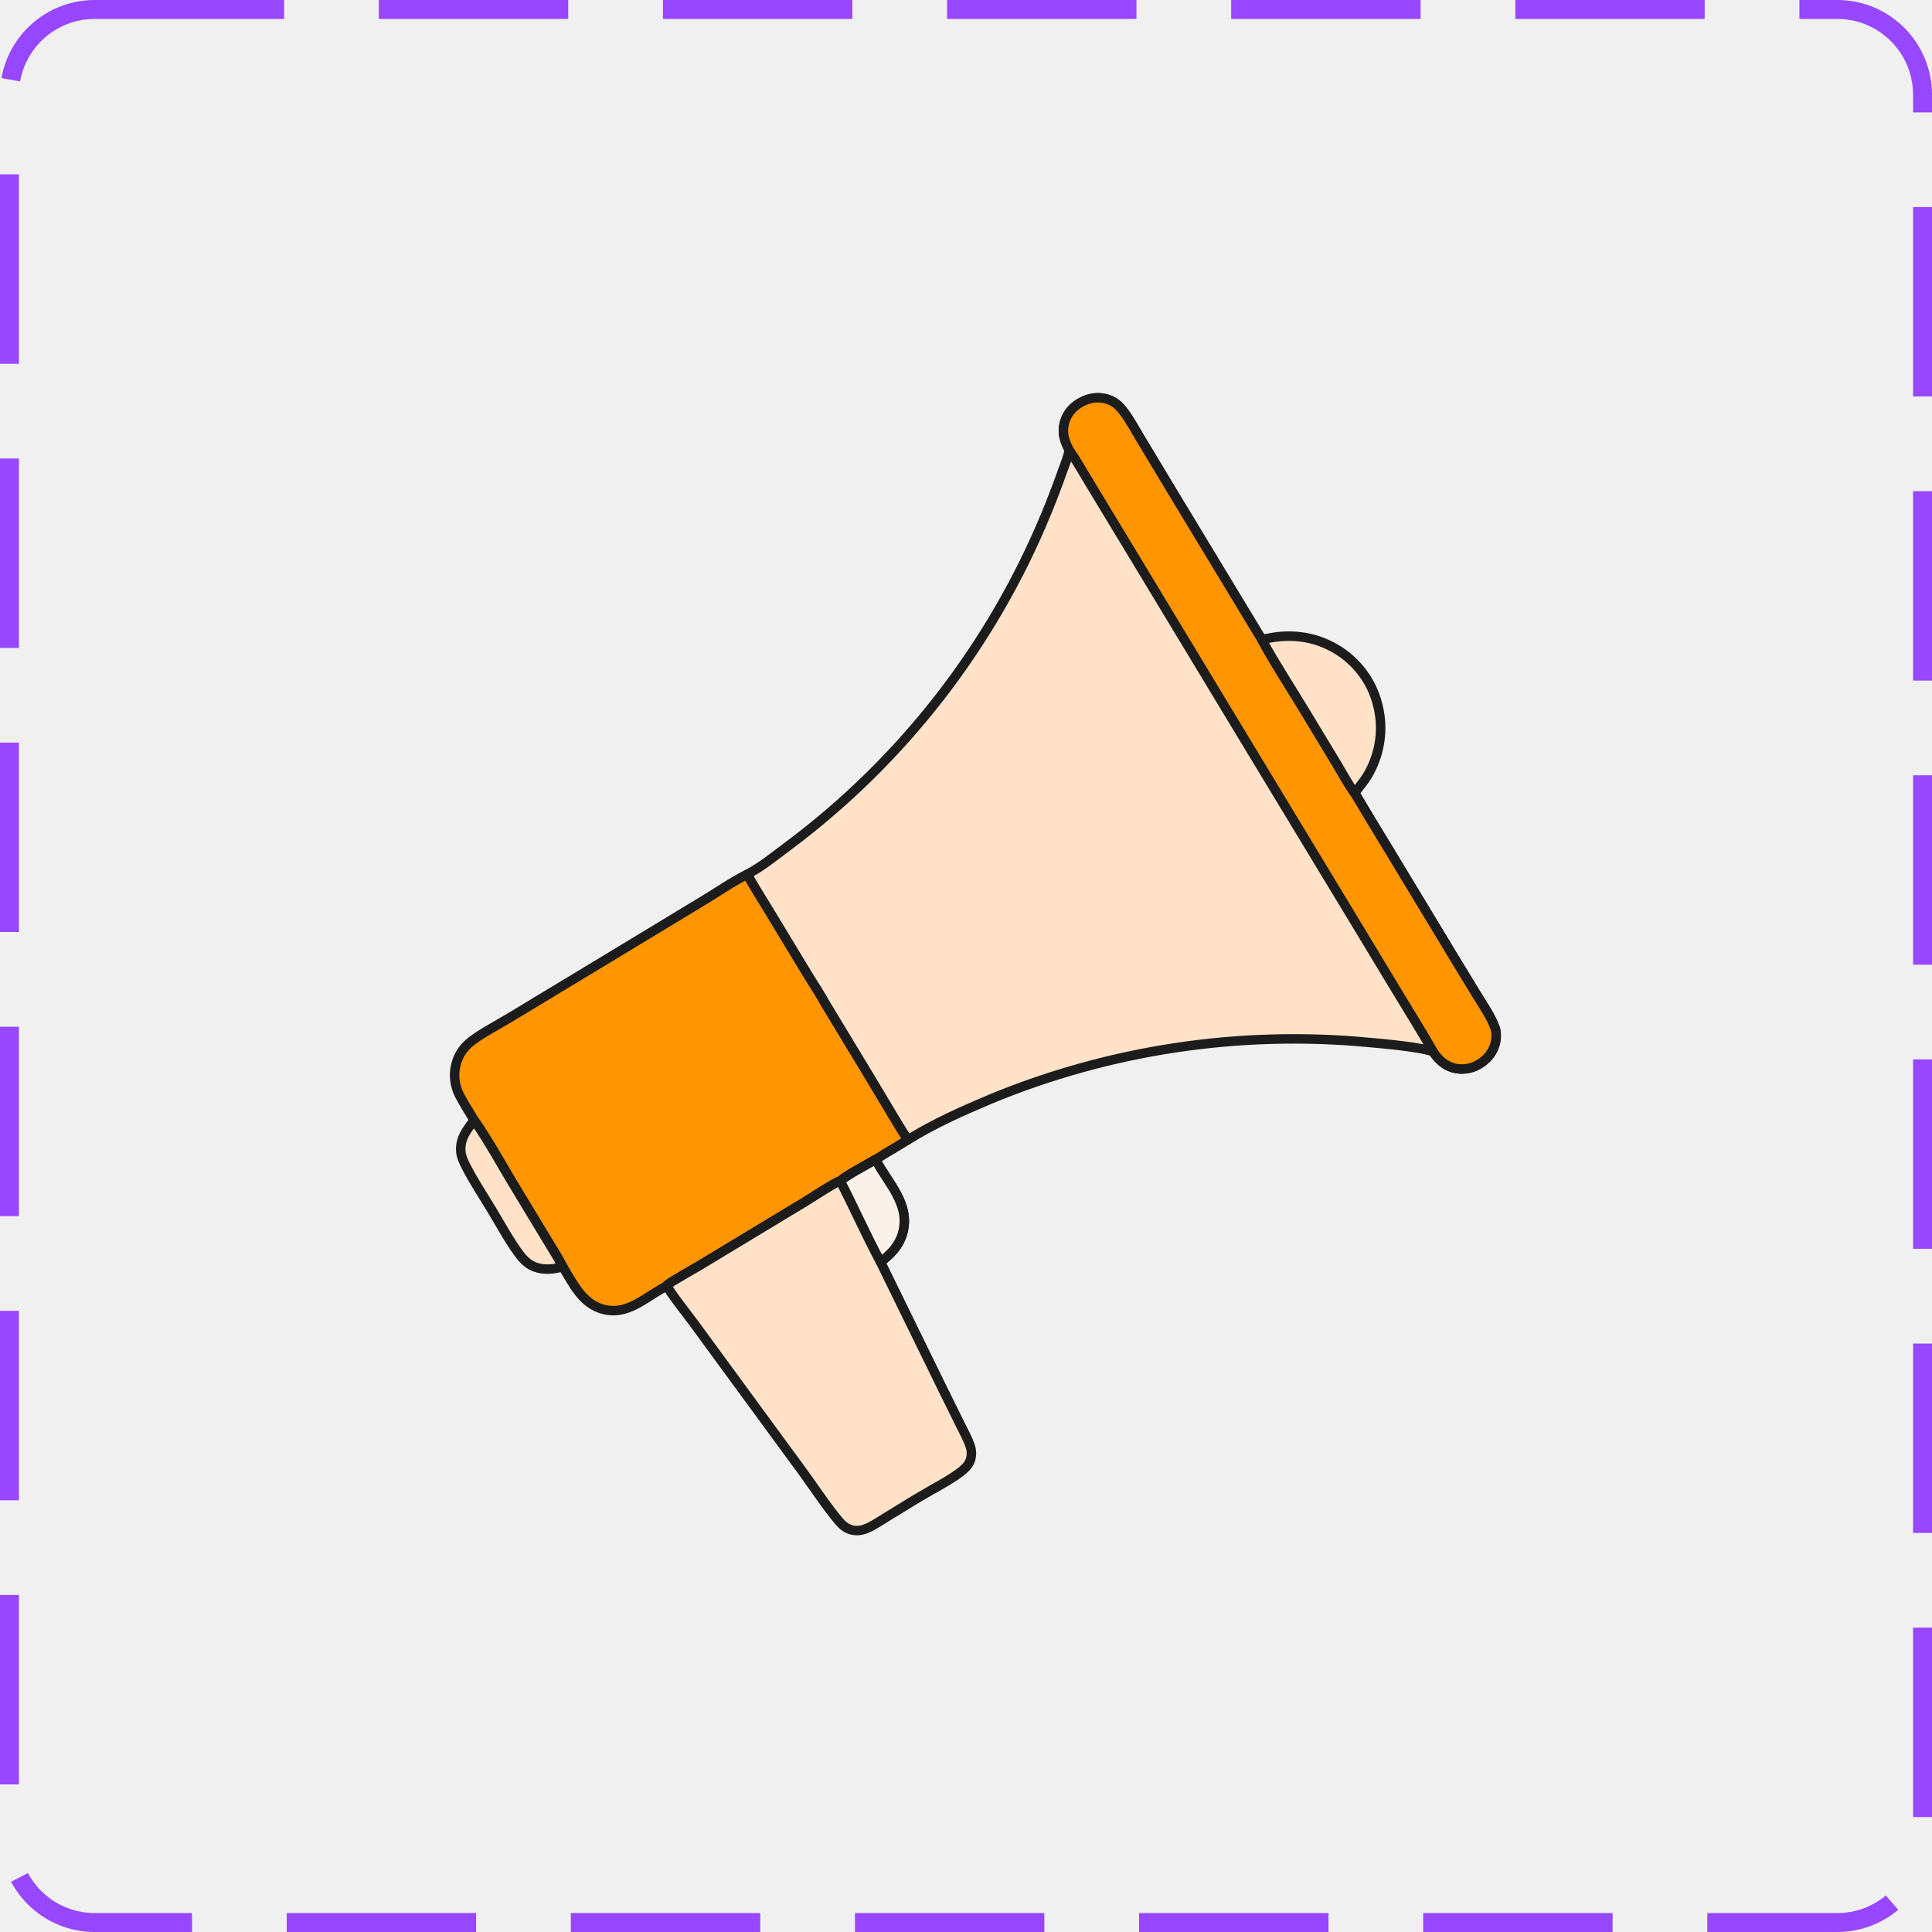
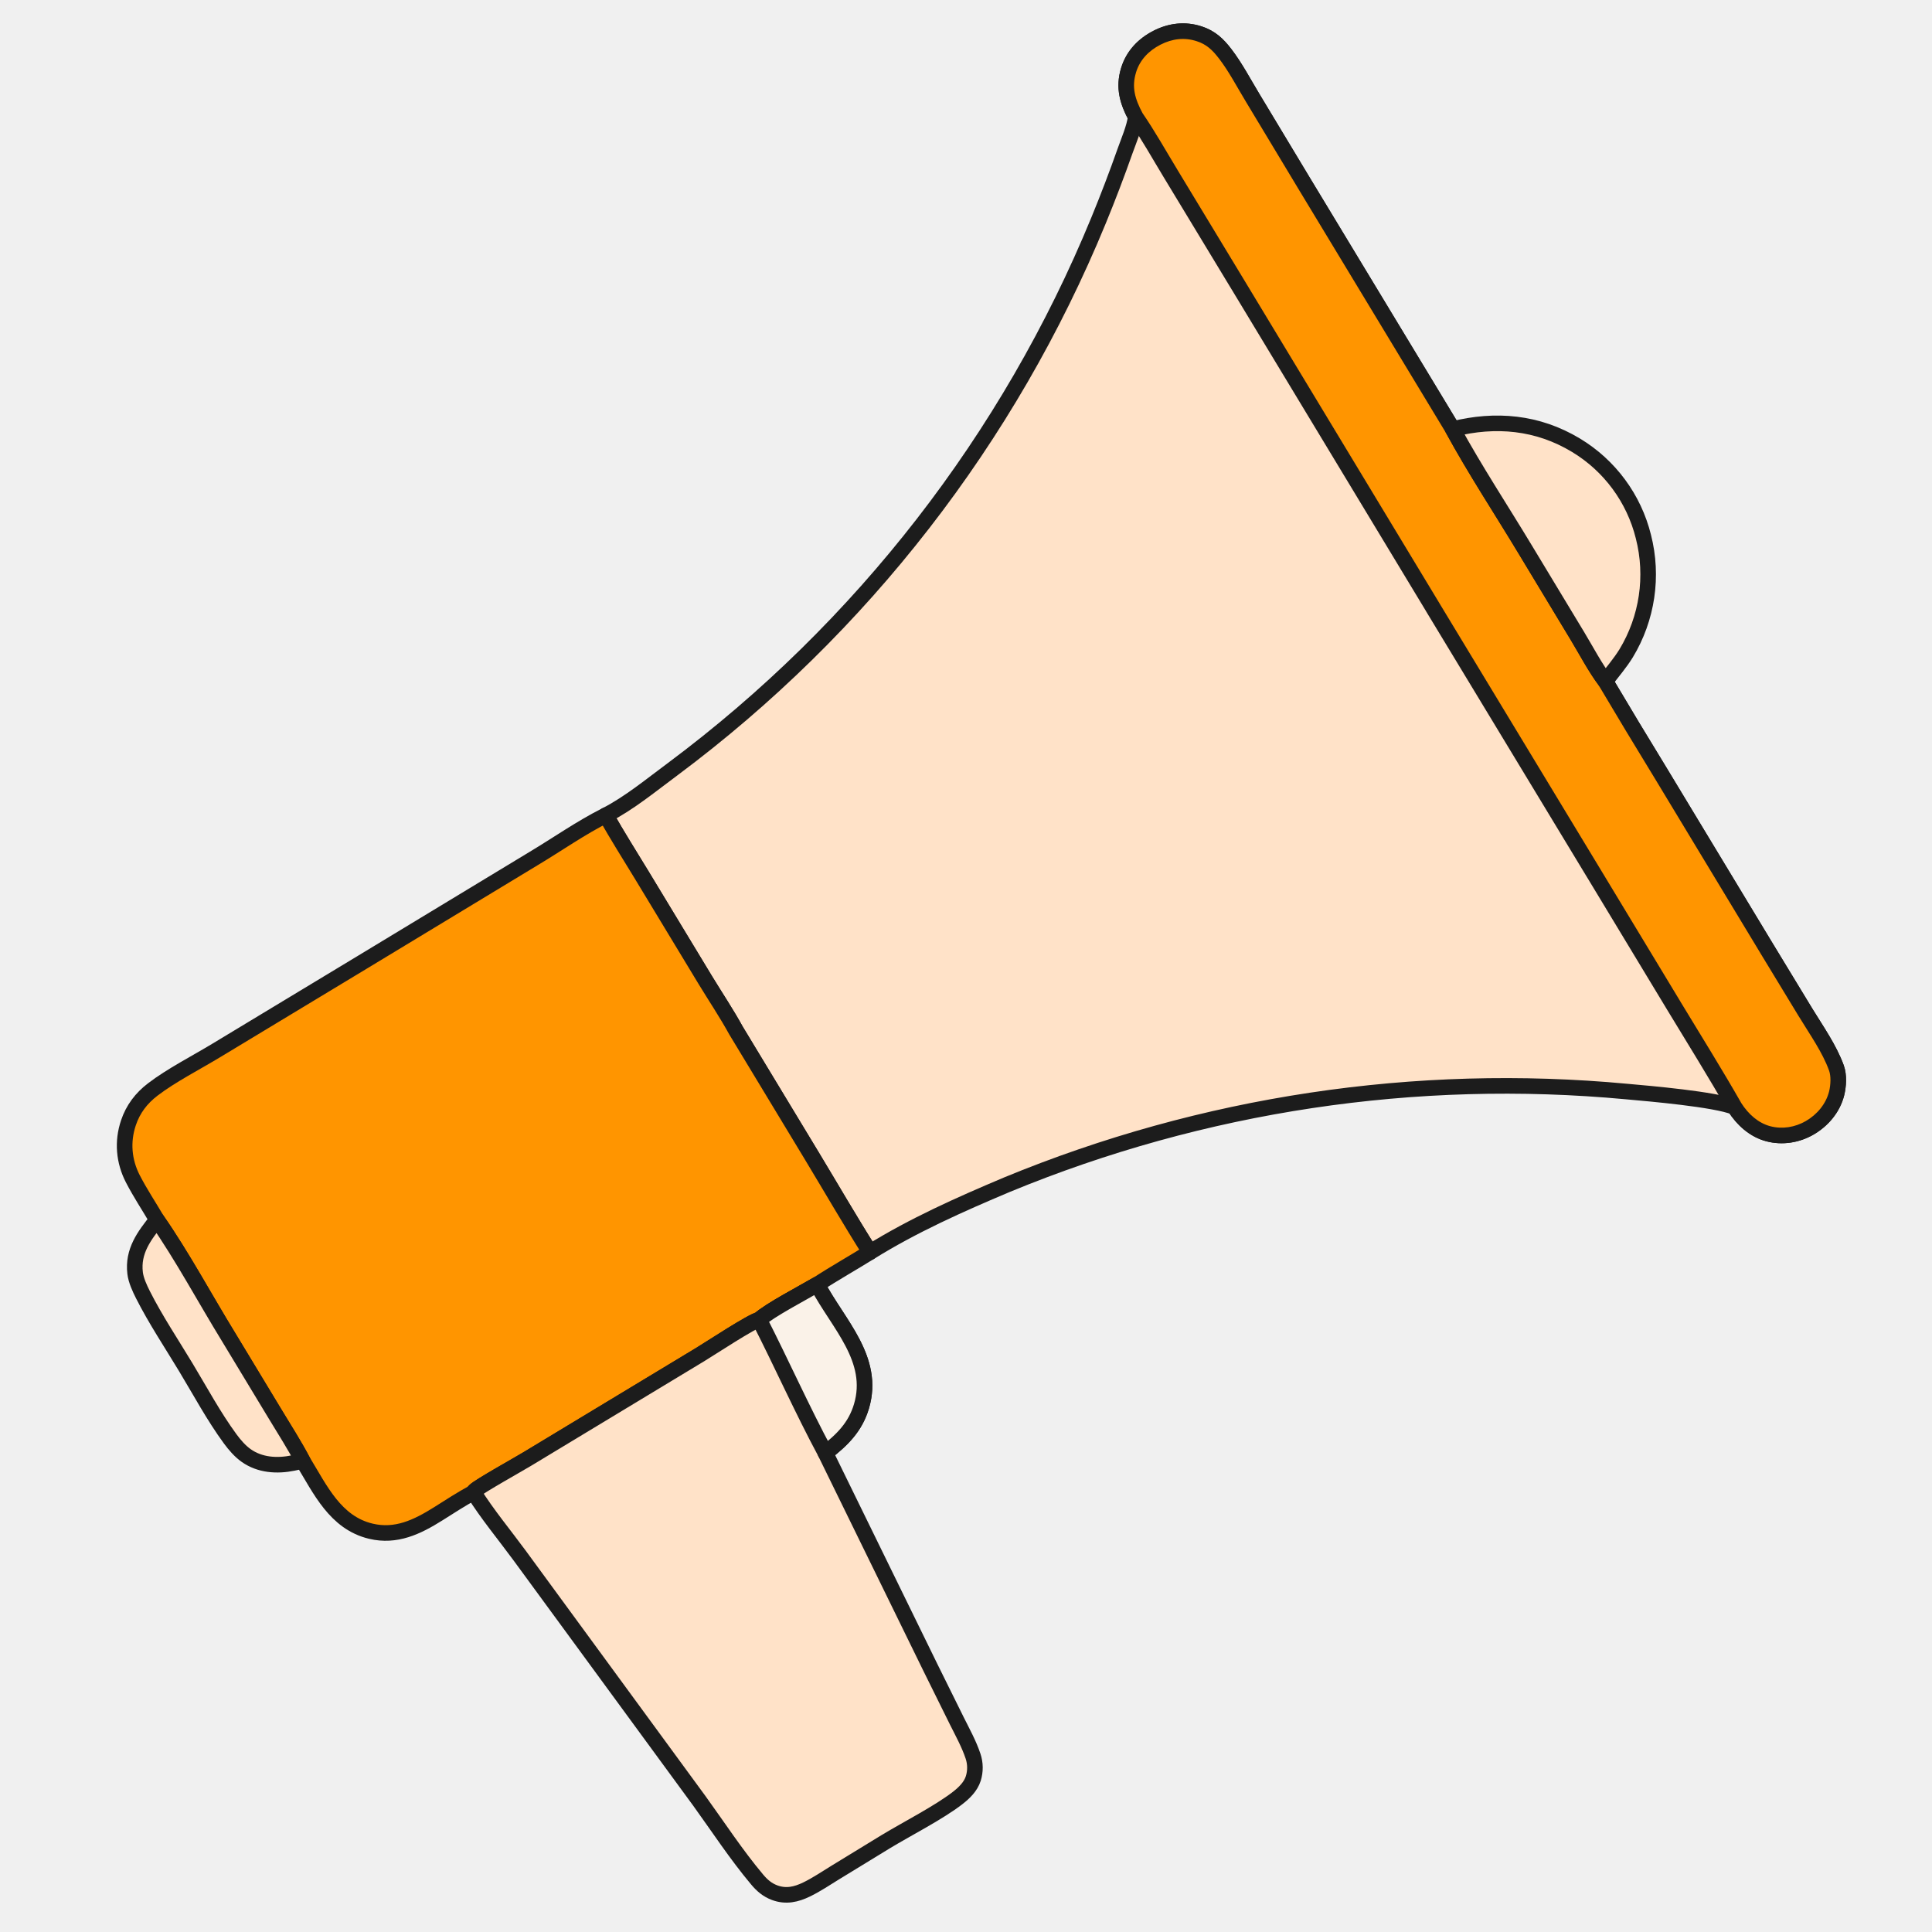
- <svg xmlns="http://www.w3.org/2000/svg" width="102" height="102" viewBox="0 0 102 102" fill="none">
-   <rect x="0.5" y="0.5" width="101" height="101" rx="4.5" stroke="#9747FF" stroke-dasharray="10 5" />
-   <path d="M56.448 23.756C56.183 23.26 56.047 22.809 56.218 22.251C56.363 21.778 56.694 21.433 57.127 21.212C57.557 20.991 58.021 20.933 58.485 21.085C58.858 21.206 59.086 21.424 59.317 21.726C59.647 22.157 59.911 22.663 60.193 23.129L61.832 25.852L66.621 33.77C67.338 35.087 68.176 36.355 68.951 37.641L70.62 40.407C70.909 40.886 71.184 41.415 71.519 41.863C72.092 42.831 72.672 43.794 73.26 44.754L76.702 50.45L77.953 52.508C78.294 53.066 78.709 53.654 78.933 54.271C79.021 54.512 79 54.846 78.94 55.089C78.822 55.561 78.49 55.954 78.073 56.194C77.673 56.425 77.198 56.502 76.749 56.384C76.283 56.262 75.921 55.927 75.667 55.53C75.041 55.275 72.93 55.094 72.202 55.029C65.427 54.396 58.599 55.423 52.309 58.02C50.804 58.655 49.309 59.32 47.92 60.184C47.278 59.17 46.676 58.127 46.056 57.099L43.618 53.069C43.316 52.52 42.962 51.991 42.636 51.455L40.588 48.071C40.205 47.438 39.801 46.809 39.443 46.161C40.203 45.771 40.906 45.186 41.593 44.679C47.657 40.156 52.379 34.071 55.254 27.074C55.558 26.335 55.843 25.587 56.109 24.833C56.234 24.484 56.393 24.123 56.448 23.756Z" fill="#FFE2C8" stroke="#1C1C1C" stroke-width="0.5" stroke-miterlimit="10" stroke-linejoin="round" />
-   <path d="M57.127 21.212C57.557 20.991 58.021 20.933 58.485 21.085C58.858 21.206 59.086 21.424 59.317 21.726C59.647 22.158 59.911 22.663 60.193 23.129L61.832 25.852L66.621 33.769C67.338 35.086 68.176 36.355 68.95 37.64L70.62 40.407C70.909 40.886 71.183 41.415 71.518 41.863C72.091 42.831 72.672 43.794 73.26 44.754L76.702 50.45L77.953 52.508C78.294 53.066 78.709 53.654 78.932 54.271C79.02 54.513 79 54.846 78.939 55.089C78.821 55.561 78.489 55.954 78.072 56.194C77.672 56.424 77.198 56.502 76.749 56.385C76.283 56.262 75.921 55.928 75.667 55.53C75.039 54.43 74.368 53.355 73.712 52.271L71.153 48.037L65.981 39.492L59.69 29.078L57.569 25.575C57.2 24.968 56.851 24.341 56.448 23.756C56.183 23.26 56.047 22.809 56.218 22.251C56.363 21.778 56.694 21.434 57.127 21.212Z" fill="#FF9500" />
-   <path d="M57.127 21.212L57.013 20.989L57.013 20.989L57.127 21.212ZM58.485 21.085L58.407 21.322L58.407 21.322L58.485 21.085ZM59.317 21.726L59.118 21.878L59.119 21.878L59.317 21.726ZM60.193 23.129L60.407 23L60.407 22.999L60.193 23.129ZM61.832 25.852L61.618 25.981L61.618 25.982L61.832 25.852ZM66.621 33.769L66.841 33.65L66.835 33.64L66.621 33.769ZM68.95 37.64L68.736 37.769L68.736 37.77L68.95 37.64ZM70.62 40.407L70.406 40.536L70.406 40.536L70.62 40.407ZM71.518 41.863L71.733 41.736C71.729 41.728 71.724 41.721 71.719 41.713L71.518 41.863ZM73.26 44.754L73.474 44.624L73.473 44.623L73.26 44.754ZM76.702 50.45L76.488 50.579L76.488 50.58L76.702 50.45ZM77.953 52.508L77.739 52.638L77.74 52.639L77.953 52.508ZM78.932 54.271L78.697 54.356L78.697 54.356L78.932 54.271ZM78.939 55.089L79.182 55.149L79.182 55.149L78.939 55.089ZM78.072 56.194L78.197 56.411L78.197 56.411L78.072 56.194ZM76.749 56.385L76.685 56.626L76.685 56.626L76.749 56.385ZM75.667 55.53L75.449 55.654L75.456 55.665L75.667 55.53ZM73.712 52.271L73.498 52.401L73.498 52.401L73.712 52.271ZM71.153 48.037L71.367 47.908L71.367 47.907L71.153 48.037ZM65.981 39.492L65.767 39.621L65.767 39.621L65.981 39.492ZM59.69 29.078L59.904 28.949L59.904 28.948L59.69 29.078ZM57.569 25.575L57.783 25.445L57.783 25.445L57.569 25.575ZM56.448 23.756L56.227 23.873C56.232 23.882 56.237 23.89 56.242 23.897L56.448 23.756ZM56.218 22.251L55.978 22.177L55.978 22.177L56.218 22.251ZM57.127 21.212L57.241 21.434C57.619 21.24 58.014 21.194 58.407 21.322L58.485 21.085L58.563 20.847C58.028 20.672 57.495 20.742 57.013 20.989L57.127 21.212ZM58.485 21.085L58.407 21.322C58.713 21.422 58.903 21.596 59.118 21.878L59.317 21.726L59.516 21.575C59.269 21.252 59.003 20.991 58.563 20.847L58.485 21.085ZM59.317 21.726L59.119 21.878C59.438 22.295 59.686 22.774 59.979 23.258L60.193 23.129L60.407 22.999C60.137 22.553 59.857 22.02 59.516 21.574L59.317 21.726ZM60.193 23.129L59.979 23.258L61.618 25.981L61.832 25.852L62.046 25.723L60.407 23L60.193 23.129ZM61.832 25.852L61.618 25.982L66.407 33.899L66.621 33.769L66.835 33.64L62.046 25.723L61.832 25.852ZM66.621 33.769L66.401 33.889C67.122 35.212 67.969 36.496 68.736 37.769L68.95 37.64L69.164 37.511C68.382 36.213 67.555 34.961 66.84 33.65L66.621 33.769ZM68.95 37.64L68.736 37.77L70.406 40.536L70.62 40.407L70.834 40.278L69.164 37.511L68.95 37.64ZM70.62 40.407L70.406 40.536C70.683 40.996 70.974 41.552 71.318 42.013L71.518 41.863L71.719 41.713C71.393 41.278 71.135 40.777 70.834 40.278L70.62 40.407ZM71.518 41.863L71.303 41.99C71.877 42.959 72.458 43.924 73.046 44.884L73.26 44.754L73.473 44.623C72.886 43.665 72.306 42.702 71.733 41.736L71.518 41.863ZM73.26 44.754L73.046 44.883L76.488 50.579L76.702 50.45L76.916 50.321L73.474 44.624L73.26 44.754ZM76.702 50.45L76.488 50.58L77.739 52.638L77.953 52.508L78.166 52.379L76.915 50.32L76.702 50.45ZM77.953 52.508L77.74 52.639C78.094 53.217 78.485 53.771 78.697 54.356L78.932 54.271L79.167 54.186C78.932 53.538 78.494 52.914 78.166 52.378L77.953 52.508ZM78.932 54.271L78.697 54.356C78.761 54.533 78.751 54.81 78.697 55.028L78.939 55.089L79.182 55.149C79.248 54.882 79.279 54.493 79.167 54.186L78.932 54.271ZM78.939 55.089L78.697 55.028C78.597 55.425 78.315 55.766 77.947 55.977L78.072 56.194L78.197 56.411C78.664 56.142 79.045 55.697 79.182 55.149L78.939 55.089ZM78.072 56.194L77.947 55.977C77.6 56.177 77.192 56.242 76.812 56.143L76.749 56.385L76.685 56.626C77.203 56.762 77.745 56.671 78.197 56.411L78.072 56.194ZM76.749 56.385L76.812 56.143C76.427 56.042 76.11 55.759 75.877 55.395L75.667 55.53L75.456 55.665C75.732 56.096 76.14 56.483 76.685 56.626L76.749 56.385ZM75.667 55.53L75.884 55.406C75.254 54.303 74.579 53.221 73.925 52.142L73.712 52.271L73.498 52.401C74.156 53.488 74.824 54.558 75.45 55.654L75.667 55.53ZM73.712 52.271L73.926 52.142L71.367 47.908L71.153 48.037L70.939 48.166L73.498 52.401L73.712 52.271ZM71.153 48.037L71.367 47.907L66.195 39.362L65.981 39.492L65.767 39.621L70.939 48.166L71.153 48.037ZM65.981 39.492L66.195 39.363L59.904 28.949L59.69 29.078L59.476 29.207L65.767 39.621L65.981 39.492ZM59.69 29.078L59.904 28.948L57.783 25.445L57.569 25.575L57.355 25.704L59.476 29.207L59.69 29.078ZM57.569 25.575L57.783 25.445C57.42 24.849 57.062 24.206 56.654 23.614L56.448 23.756L56.242 23.897C56.64 24.475 56.98 25.087 57.355 25.705L57.569 25.575ZM56.448 23.756L56.669 23.638C56.418 23.169 56.313 22.791 56.457 22.324L56.218 22.251L55.978 22.177C55.78 22.827 55.948 23.35 56.227 23.873L56.448 23.756ZM56.218 22.251L56.456 22.324C56.578 21.927 56.857 21.631 57.241 21.434L57.127 21.212L57.013 20.989C56.532 21.236 56.147 21.629 55.978 22.177L56.218 22.251Z" fill="#1C1C1C" />
-   <path d="M25.036 59.145C24.78 58.709 24.493 58.277 24.262 57.828C23.972 57.265 23.919 56.635 24.121 56.034C24.268 55.593 24.534 55.244 24.901 54.963C25.499 54.506 26.309 54.094 26.962 53.697L31.628 50.879L37.127 47.55C37.89 47.093 38.649 46.559 39.443 46.161C39.801 46.809 40.205 47.438 40.588 48.071L42.636 51.455C42.962 51.991 43.316 52.52 43.618 53.069L46.056 57.099C46.676 58.127 47.278 59.17 47.92 60.184C47.358 60.535 46.779 60.858 46.225 61.22C45.79 61.476 44.688 62.052 44.365 62.35C44.162 62.372 42.768 63.289 42.473 63.467L36.924 66.819C36.639 66.992 35.385 67.691 35.24 67.833C35.223 67.85 35.2 67.867 35.198 67.891C34.806 68.102 34.435 68.346 34.058 68.583C33.385 69.005 32.711 69.331 31.9 69.138C30.76 68.866 30.276 67.797 29.717 66.883C29.448 66.372 29.133 65.881 28.834 65.387L27.33 62.899C26.577 61.673 25.852 60.317 25.036 59.145Z" fill="#FF9500" stroke="#1C1C1C" stroke-width="0.5" stroke-miterlimit="10" stroke-linejoin="round" />
-   <path d="M46.225 61.22L46.244 61.255C46.896 62.488 48.097 63.615 47.645 65.131C47.447 65.796 47.024 66.213 46.488 66.626L49.867 73.529L50.706 75.226C50.889 75.595 51.097 75.968 51.227 76.36C51.304 76.591 51.306 76.84 51.234 77.073C51.151 77.334 50.944 77.535 50.733 77.699C50.135 78.164 49.107 78.688 48.425 79.101L46.806 80.091C46.505 80.276 46.204 80.48 45.887 80.634C45.55 80.798 45.222 80.872 44.861 80.739C44.625 80.652 44.455 80.503 44.295 80.314C43.632 79.524 43.05 78.632 42.444 77.794L39.67 74.007L36.678 69.922C36.19 69.257 35.633 68.589 35.198 67.891C35.2 67.867 35.223 67.85 35.24 67.833C35.385 67.692 36.639 66.992 36.923 66.819L42.473 63.467C42.768 63.289 44.162 62.372 44.365 62.35C44.688 62.053 45.79 61.476 46.225 61.22Z" fill="#FFE2C8" stroke="#1C1C1C" stroke-width="0.5" stroke-miterlimit="10" stroke-linejoin="round" />
-   <path d="M46.225 61.22L46.244 61.255C46.896 62.488 48.097 63.615 47.645 65.131C47.448 65.796 47.025 66.213 46.488 66.626C45.736 65.226 45.088 63.766 44.365 62.35C44.688 62.053 45.79 61.476 46.225 61.22Z" fill="#FAF2E8" stroke="#1C1C1C" stroke-width="0.5" stroke-miterlimit="10" stroke-linejoin="round" />
-   <path d="M66.62 33.77C67.998 33.425 69.345 33.546 70.576 34.288C71.657 34.94 72.436 35.996 72.739 37.223C73.064 38.494 72.864 39.842 72.185 40.965C71.988 41.285 71.744 41.564 71.519 41.863C71.184 41.415 70.909 40.886 70.62 40.407L68.95 37.641C68.176 36.355 67.338 35.087 66.62 33.77Z" fill="#FFE2C8" stroke="#1C1C1C" stroke-width="0.5" stroke-miterlimit="10" stroke-linejoin="round" />
-   <path d="M25.036 59.145C25.852 60.318 26.577 61.673 27.33 62.899L28.834 65.387C29.133 65.881 29.448 66.372 29.717 66.883C29.614 66.905 29.511 66.928 29.408 66.95C28.891 67.055 28.343 67.023 27.898 66.708C27.701 66.567 27.529 66.368 27.386 66.173C26.859 65.454 26.422 64.639 25.961 63.875C25.5 63.11 24.992 62.349 24.589 61.553C24.484 61.344 24.364 61.088 24.336 60.855C24.252 60.15 24.628 59.658 25.036 59.145Z" fill="#FFE2C8" stroke="#1C1C1C" stroke-width="0.5" stroke-miterlimit="10" stroke-linejoin="round" />
+ <svg xmlns="http://www.w3.org/2000/svg" width="62" height="62" viewBox="0 0 62 62" fill="none">
+   <g clip-path="url(#clip0_18011_9081)">
+     <path d="M36.448 3.755C36.183 3.26 36.047 2.809 36.218 2.251C36.363 1.778 36.694 1.434 37.127 1.212C37.557 0.991 38.021 0.933 38.485 1.085C38.858 1.206 39.086 1.424 39.317 1.726C39.647 2.157 39.911 2.663 40.193 3.129L41.832 5.852L46.62 13.77C47.338 15.087 48.176 16.355 48.95 17.641L50.62 20.407C50.91 20.886 51.184 21.415 51.519 21.863C52.092 22.831 52.672 23.794 53.26 24.754L56.702 30.45L57.953 32.508C58.294 33.066 58.709 33.654 58.933 34.271C59.021 34.512 59 34.846 58.94 35.089C58.822 35.561 58.49 35.954 58.072 36.194C57.673 36.425 57.198 36.502 56.749 36.384C56.283 36.262 55.921 35.927 55.667 35.53C55.041 35.275 52.93 35.094 52.202 35.029C45.427 34.396 38.599 35.423 32.309 38.02C30.804 38.655 29.309 39.32 27.92 40.184C27.278 39.17 26.676 38.127 26.055 37.099L23.618 33.069C23.317 32.52 22.962 31.991 22.636 31.455L20.588 28.071C20.205 27.438 19.801 26.809 19.443 26.161C20.203 25.771 20.906 25.186 21.593 24.679C27.657 20.156 32.379 14.071 35.254 7.074C35.558 6.335 35.843 5.587 36.109 4.833C36.234 4.484 36.393 4.123 36.448 3.755Z" fill="#FFE2C8" stroke="#1C1C1C" stroke-width="0.5" stroke-miterlimit="10" stroke-linejoin="round" />
+     <path d="M37.127 1.212C37.557 0.991 38.021 0.933 38.485 1.085C38.858 1.207 39.086 1.424 39.317 1.727C39.647 2.158 39.911 2.663 40.193 3.129L41.832 5.852L46.621 13.77C47.338 15.086 48.176 16.355 48.95 17.641L50.62 20.407C50.909 20.887 51.183 21.415 51.518 21.863C52.091 22.831 52.672 23.795 53.26 24.754L56.702 30.45L57.953 32.509C58.294 33.066 58.709 33.654 58.932 34.27C59.02 34.512 59 34.846 58.939 35.089C58.821 35.561 58.489 35.954 58.072 36.194C57.672 36.424 57.198 36.501 56.749 36.384C56.283 36.262 55.921 35.927 55.667 35.529C55.039 34.429 54.368 33.354 53.712 32.27L51.153 28.037L45.981 19.492V19.491L39.69 9.078L37.569 5.575C37.2 4.968 36.851 4.341 36.448 3.756C36.183 3.26 36.047 2.809 36.218 2.251C36.363 1.778 36.694 1.434 37.127 1.212Z" fill="#FF9500" />
+     <path d="M37.127 1.212L37.013 0.989L37.013 0.99L37.127 1.212ZM38.485 1.085L38.407 1.323L38.407 1.323L38.485 1.085ZM39.317 1.727L39.118 1.878L39.119 1.878L39.317 1.727ZM40.193 3.129L40.407 3L40.407 2.999L40.193 3.129ZM41.832 5.852L41.618 5.98L41.618 5.981L41.832 5.852ZM46.621 13.77L46.841 13.65L46.835 13.64L46.621 13.77ZM48.95 17.641L48.736 17.77L48.736 17.77L48.95 17.641ZM50.62 20.407L50.406 20.536L50.406 20.536L50.62 20.407ZM51.518 21.863L51.733 21.736C51.729 21.728 51.724 21.721 51.718 21.714L51.518 21.863ZM53.26 24.754L53.474 24.625L53.473 24.623L53.26 24.754ZM56.702 30.45L56.488 30.579L56.488 30.58L56.702 30.45ZM57.953 32.509L57.739 32.639L57.74 32.639L57.953 32.509ZM58.932 34.27L58.697 34.356L58.697 34.356L58.932 34.27ZM58.939 35.089L59.182 35.15L59.182 35.149L58.939 35.089ZM58.072 36.194L58.197 36.411L58.197 36.411L58.072 36.194ZM56.749 36.384L56.685 36.626L56.685 36.626L56.749 36.384ZM55.667 35.529L55.449 35.653L55.456 35.664L55.667 35.529ZM53.712 32.27L53.498 32.4L53.498 32.4L53.712 32.27ZM51.153 28.037L51.367 27.908L51.367 27.908L51.153 28.037ZM45.981 19.492H45.731C45.731 19.538 45.744 19.583 45.767 19.622L45.981 19.492ZM45.981 19.491H46.231C46.231 19.446 46.219 19.401 46.195 19.362L45.981 19.491ZM39.69 9.078L39.904 8.949L39.904 8.949L39.69 9.078ZM37.569 5.575L37.783 5.446L37.783 5.445L37.569 5.575ZM36.448 3.756L36.227 3.874C36.232 3.882 36.237 3.89 36.242 3.898L36.448 3.756ZM36.218 2.251L35.978 2.178L35.978 2.178L36.218 2.251ZM37.127 1.212L37.241 1.434C37.619 1.24 38.014 1.194 38.407 1.323L38.485 1.085L38.563 0.847C38.028 0.673 37.495 0.742 37.013 0.989L37.127 1.212ZM38.485 1.085L38.407 1.323C38.713 1.422 38.903 1.597 39.118 1.878L39.317 1.727L39.516 1.575C39.269 1.252 39.003 0.991 38.563 0.847L38.485 1.085ZM39.317 1.727L39.119 1.878C39.438 2.295 39.686 2.774 39.979 3.258L40.193 3.129L40.407 2.999C40.137 2.553 39.857 2.02 39.516 1.575L39.317 1.727ZM40.193 3.129L39.979 3.258L41.618 5.98L41.832 5.852L42.046 5.723L40.407 3L40.193 3.129ZM41.832 5.852L41.618 5.981L46.407 13.899L46.621 13.77L46.835 13.64L42.046 5.722L41.832 5.852ZM46.621 13.77L46.401 13.889C47.122 15.212 47.969 16.496 48.736 17.77L48.95 17.641L49.164 17.512C48.382 16.213 47.555 14.961 46.84 13.65L46.621 13.77ZM48.95 17.641L48.736 17.77L50.406 20.536L50.62 20.407L50.834 20.278L49.164 17.511L48.95 17.641ZM50.62 20.407L50.406 20.536C50.683 20.996 50.974 21.552 51.318 22.013L51.518 21.863L51.718 21.714C51.393 21.279 51.135 20.777 50.834 20.278L50.62 20.407ZM51.518 21.863L51.303 21.991C51.877 22.96 52.458 23.924 53.046 24.884L53.26 24.754L53.473 24.623C52.886 23.665 52.306 22.703 51.733 21.736L51.518 21.863ZM53.26 24.754L53.046 24.883L56.488 30.579L56.702 30.45L56.916 30.321L53.474 24.625L53.26 24.754ZM56.702 30.45L56.488 30.58L57.739 32.639L57.953 32.509L58.166 32.379L56.916 30.32L56.702 30.45ZM57.953 32.509L57.74 32.639C58.093 33.218 58.485 33.77 58.697 34.356L58.932 34.27L59.167 34.185C58.932 33.537 58.494 32.914 58.166 32.378L57.953 32.509ZM58.932 34.27L58.697 34.356C58.761 34.532 58.751 34.81 58.697 35.029L58.939 35.089L59.182 35.149C59.248 34.882 59.279 34.492 59.167 34.185L58.932 34.27ZM58.939 35.089L58.697 35.028C58.597 35.425 58.315 35.766 57.947 35.978L58.072 36.194L58.197 36.411C58.664 36.142 59.045 35.697 59.182 35.15L58.939 35.089ZM58.072 36.194L57.947 35.978C57.6 36.177 57.193 36.242 56.812 36.142L56.749 36.384L56.685 36.626C57.203 36.761 57.745 36.671 58.197 36.411L58.072 36.194ZM56.749 36.384L56.812 36.142C56.427 36.041 56.11 35.759 55.877 35.395L55.667 35.529L55.456 35.664C55.732 36.095 56.14 36.483 56.685 36.626L56.749 36.384ZM55.667 35.529L55.884 35.405C55.254 34.302 54.579 33.221 53.925 32.141L53.712 32.27L53.498 32.4C54.156 33.487 54.824 34.557 55.45 35.653L55.667 35.529ZM53.712 32.27L53.926 32.141L51.367 27.908L51.153 28.037L50.939 28.166L53.498 32.4L53.712 32.27ZM51.153 28.037L51.367 27.908L46.195 19.363L45.981 19.492L45.767 19.622L50.939 28.167L51.153 28.037ZM45.981 19.492H46.231V19.491H45.981H45.731V19.492H45.981ZM45.981 19.491L46.195 19.362L39.904 8.949L39.69 9.078L39.476 9.207L45.767 19.62L45.981 19.491ZM39.69 9.078L39.904 8.949L37.783 5.446L37.569 5.575L37.355 5.705L39.476 9.208L39.69 9.078ZM37.569 5.575L37.783 5.445C37.42 4.849 37.062 4.207 36.654 3.614L36.448 3.756L36.242 3.898C36.64 4.475 36.98 5.087 37.355 5.705L37.569 5.575ZM36.448 3.756L36.669 3.638C36.418 3.17 36.313 2.792 36.457 2.324L36.218 2.251L35.978 2.178C35.78 2.827 35.948 3.35 36.227 3.874L36.448 3.756ZM36.218 2.251L36.456 2.324C36.578 1.927 36.857 1.631 37.241 1.434L37.127 1.212L37.013 0.99C36.532 1.236 36.147 1.629 35.978 2.178L36.218 2.251Z" fill="#1C1C1C" />
+     <path d="M5.036 39.145C4.78 38.709 4.493 38.277 4.262 37.828C3.972 37.265 3.919 36.635 4.121 36.034C4.268 35.593 4.534 35.244 4.902 34.963C5.499 34.506 6.309 34.094 6.962 33.697L11.628 30.879L17.127 27.55C17.89 27.093 18.649 26.559 19.443 26.161C19.801 26.809 20.205 27.438 20.588 28.071L22.636 31.455C22.962 31.991 23.317 32.52 23.618 33.069L26.055 37.099C26.676 38.127 27.278 39.17 27.92 40.184C27.358 40.535 26.779 40.858 26.225 41.22C25.79 41.476 24.688 42.052 24.365 42.35C24.162 42.372 22.768 43.289 22.473 43.467L16.924 46.819C16.639 46.992 15.385 47.691 15.24 47.833C15.223 47.85 15.2 47.867 15.198 47.891C14.806 48.102 14.435 48.346 14.058 48.583C13.385 49.005 12.71 49.331 11.9 49.138C10.76 48.866 10.276 47.797 9.717 46.883C9.448 46.372 9.133 45.881 8.834 45.387L7.33 42.899C6.577 41.673 5.852 40.317 5.036 39.145Z" fill="#FF9500" stroke="#1C1C1C" stroke-width="0.5" stroke-miterlimit="10" stroke-linejoin="round" />
+     <path d="M26.225 41.22L26.244 41.255C26.896 42.488 28.097 43.615 27.645 45.131C27.448 45.795 27.024 46.213 26.488 46.626L29.866 53.529L30.706 55.226C30.89 55.595 31.097 55.968 31.227 56.36C31.304 56.592 31.306 56.84 31.234 57.073C31.151 57.334 30.944 57.535 30.733 57.699C30.135 58.164 29.107 58.688 28.425 59.101L26.806 60.091C26.505 60.276 26.204 60.48 25.887 60.634C25.55 60.798 25.222 60.872 24.861 60.739C24.625 60.652 24.454 60.503 24.296 60.314C23.632 59.524 23.049 58.632 22.444 57.794L19.67 54.007L16.678 49.922C16.19 49.257 15.633 48.589 15.198 47.891C15.2 47.867 15.223 47.85 15.24 47.833C15.385 47.691 16.639 46.992 16.924 46.819L22.473 43.467C22.768 43.289 24.162 42.372 24.365 42.35C24.688 42.053 25.79 41.476 26.225 41.22Z" fill="#FFE2C8" stroke="#1C1C1C" stroke-width="0.5" stroke-miterlimit="10" stroke-linejoin="round" />
+     <path d="M26.225 41.22L26.244 41.255C26.896 42.488 28.097 43.615 27.645 45.131C27.448 45.795 27.024 46.213 26.488 46.626C25.736 45.226 25.088 43.766 24.365 42.35C24.688 42.053 25.79 41.476 26.225 41.22Z" fill="#FAF2E8" stroke="#1C1C1C" stroke-width="0.5" stroke-miterlimit="10" stroke-linejoin="round" />
+     <path d="M46.62 13.77C47.998 13.425 49.345 13.546 50.575 14.288C51.657 14.94 52.436 15.996 52.739 17.223C53.064 18.494 52.864 19.842 52.185 20.965C51.988 21.285 51.744 21.564 51.519 21.863C51.184 21.415 50.909 20.886 50.62 20.407L48.95 17.641C48.176 16.355 47.338 15.087 46.62 13.77Z" fill="#FFE2C8" stroke="#1C1C1C" stroke-width="0.5" stroke-miterlimit="10" stroke-linejoin="round" />
+     <path d="M5.036 39.145C5.852 40.318 6.577 41.673 7.33 42.899L8.834 45.387C9.133 45.881 9.448 46.372 9.717 46.883C9.614 46.905 9.511 46.928 9.408 46.95C8.891 47.055 8.343 47.023 7.898 46.708C7.7 46.567 7.529 46.368 7.386 46.173C6.859 45.454 6.422 44.639 5.961 43.875C5.5 43.11 4.992 42.349 4.589 41.553C4.484 41.344 4.364 41.088 4.336 40.855C4.252 40.15 4.628 39.658 5.036 39.145Z" fill="#FFE2C8" stroke="#1C1C1C" stroke-width="0.5" stroke-miterlimit="10" stroke-linejoin="round" />
+   </g>
+   <defs>
+     <clipPath id="clip0_18011_9081">
+       <rect width="62" height="62" rx="5" fill="white" />
+     </clipPath>
+   </defs>
</svg>
